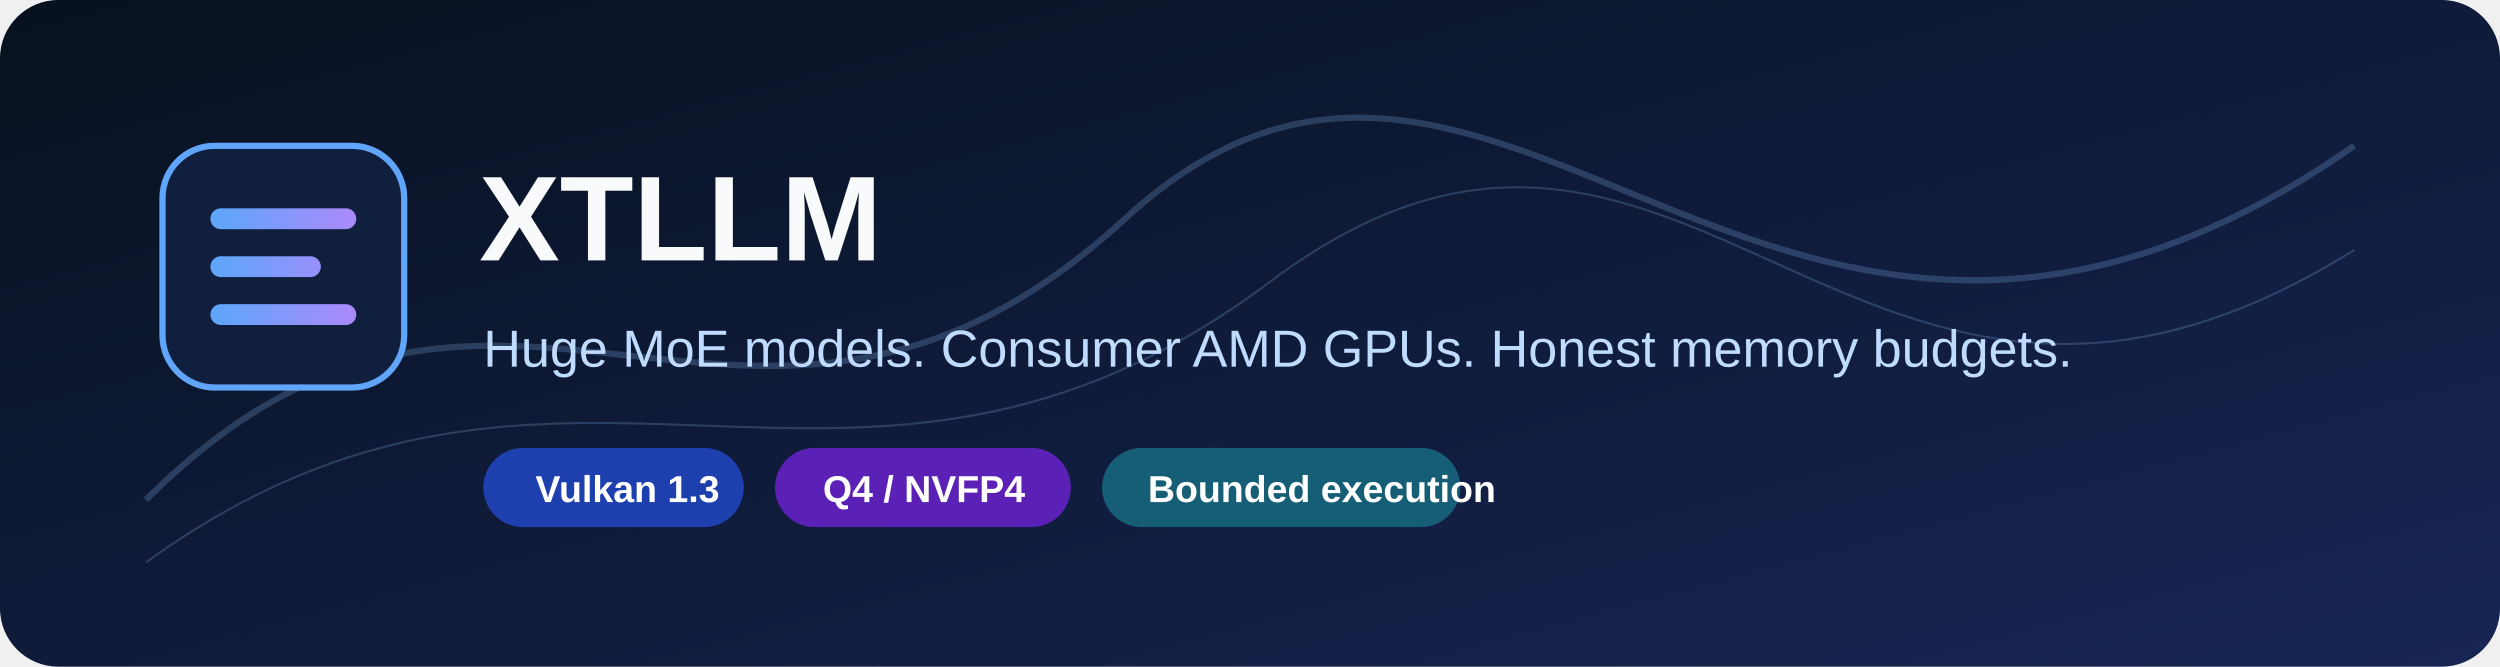
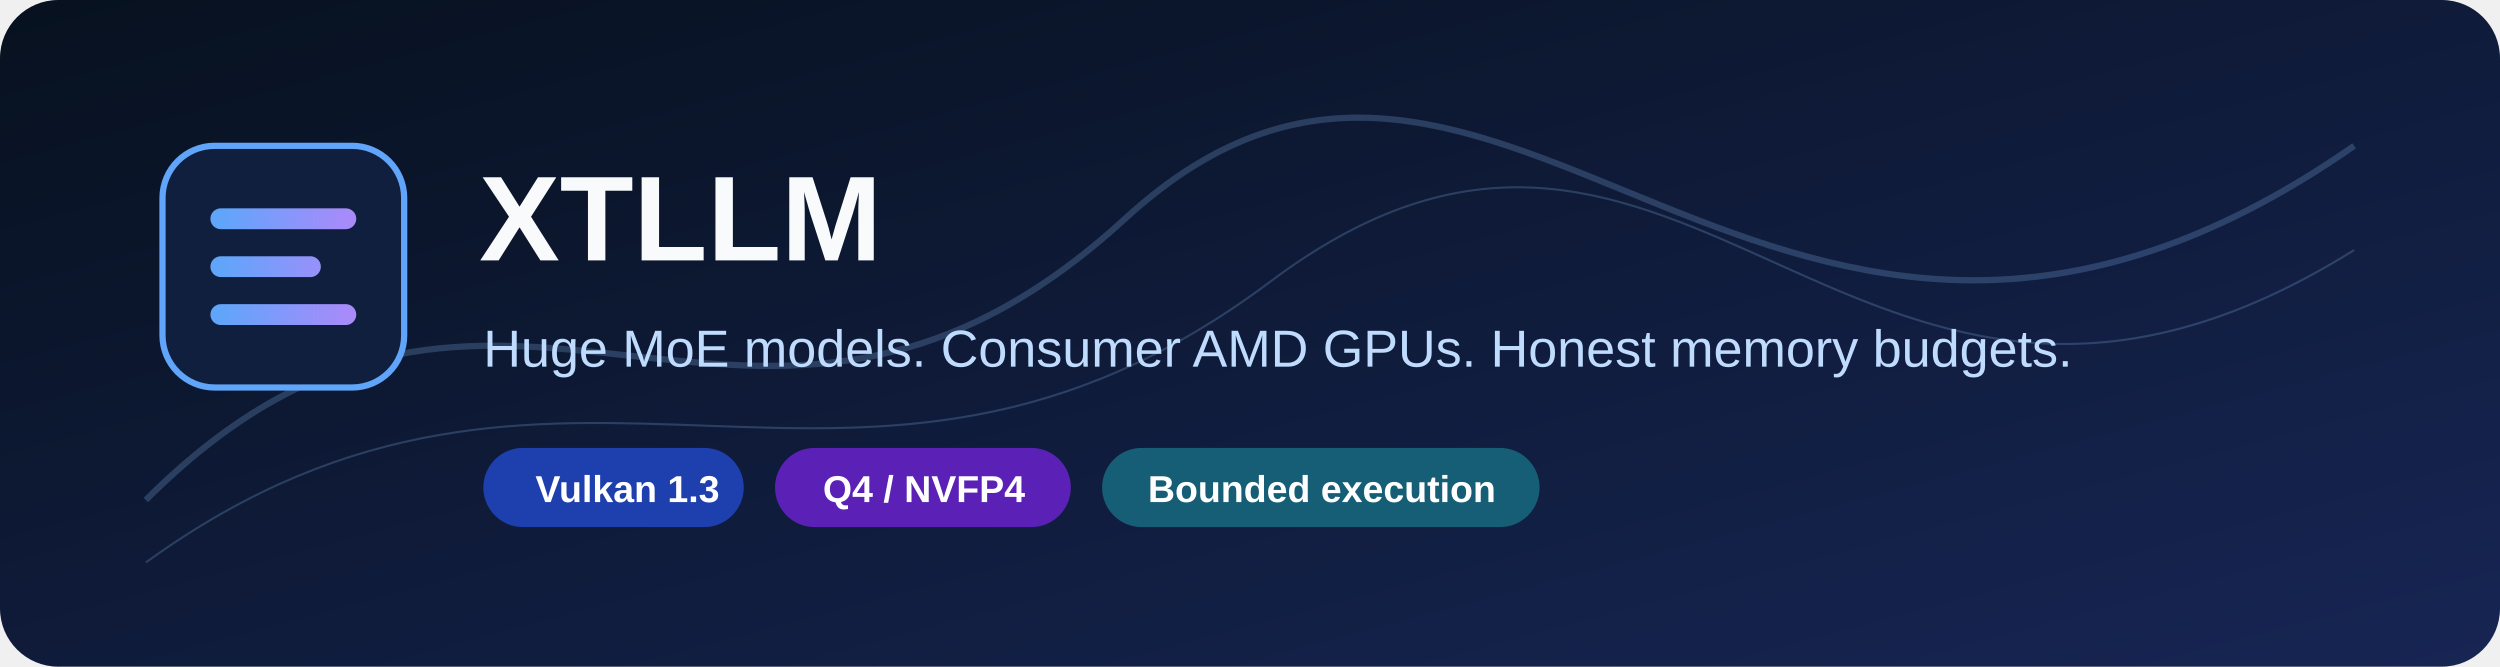
<svg xmlns="http://www.w3.org/2000/svg" width="1200" height="320" viewBox="0 0 1200 320" role="img" aria-label="XTLLM">
  <defs>
    <linearGradient id="g" x1="0" y1="0" x2="1" y2="1">
      <stop offset="0" stop-color="#07111f" />
      <stop offset="1" stop-color="#172554" />
    </linearGradient>
    <linearGradient id="a" x1="0" y1="0" x2="1" y2="0">
      <stop offset="0" stop-color="#60a5fa" />
      <stop offset="1" stop-color="#a78bfa" />
    </linearGradient>
  </defs>
  <rect width="1200" height="320" rx="28" fill="url(#g)" />
  <g opacity=".22" stroke="#93c5fd" fill="none">
    <path d="M70 240 C240 70 360 270 540 105 S850 265 1130 70" stroke-width="3" />
    <path d="M70 270 C270 125 410 285 610 135 S890 270 1130 120" />
  </g>
  <g transform="translate(78 70)">
    <rect x="0" y="0" width="116" height="116" rx="25" fill="#0f1f3d" stroke="#60a5fa" stroke-width="3" />
    <path d="M28 35h60M28 58h43M28 81h60" stroke="url(#a)" stroke-width="10" stroke-linecap="round" />
  </g>
  <text x="230" y="125" fill="#f8fafc" font-family="Segoe UI,Arial" font-size="58" font-weight="700">XTLLM</text>
  <text x="232" y="176" fill="#bfdbfe" font-family="Segoe UI,Arial" font-size="25">Huge MoE models. Consumer AMD GPUs. Honest memory budgets.</text>
  <g font-family="Segoe UI,Arial" font-size="18" font-weight="600">
    <rect x="232" y="215" width="125" height="38" rx="19" fill="#1e40af" />
    <text x="257" y="241" fill="white">Vulkan 1.3</text>
    <rect x="372" y="215" width="142" height="38" rx="19" fill="#5b21b6" />
    <text x="395" y="241" fill="white">Q4 / NVFP4</text>
-     <rect x="529" y="215" width="172" height="38" rx="19" fill="#155e75" />
+     <rect x="529" y="215" width="210" height="38" rx="19" fill="#155e75" />
    <text x="551" y="241" fill="white">Bounded execution</text>
  </g>
</svg>
